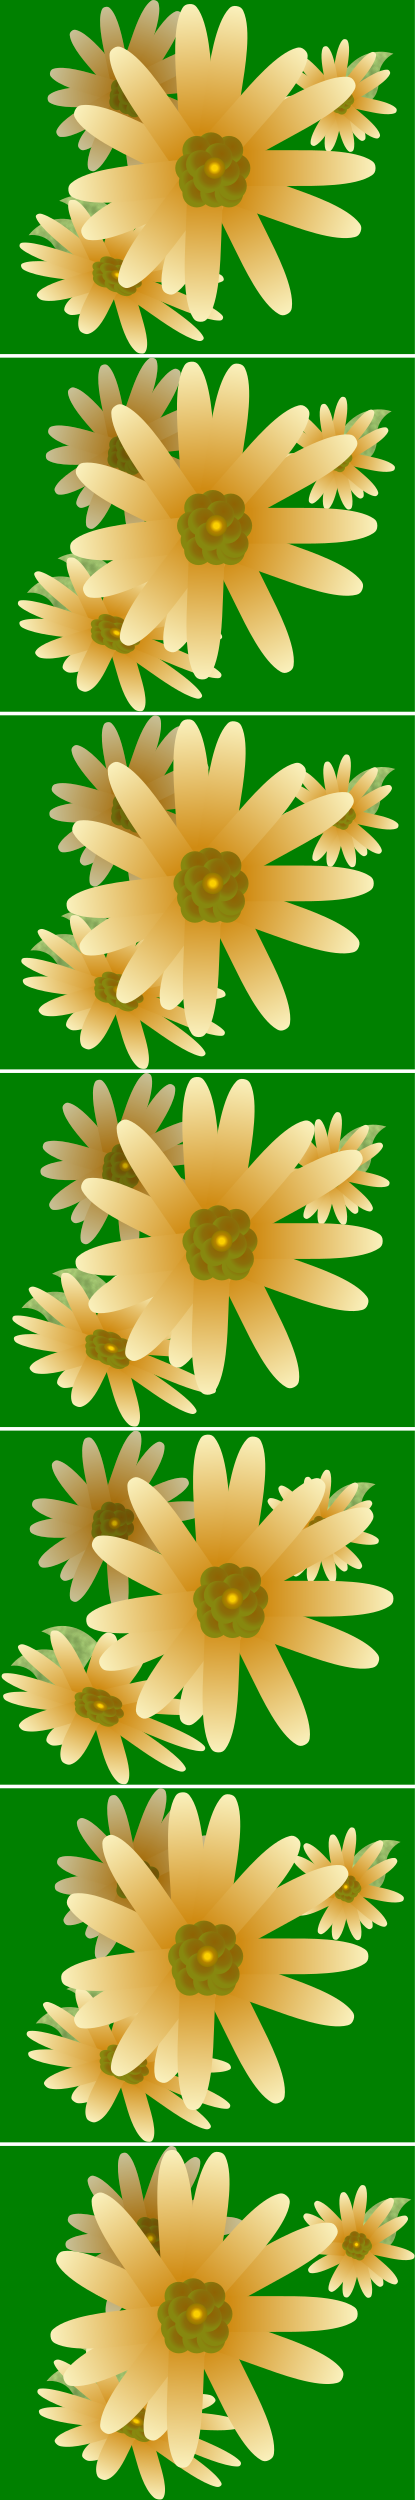
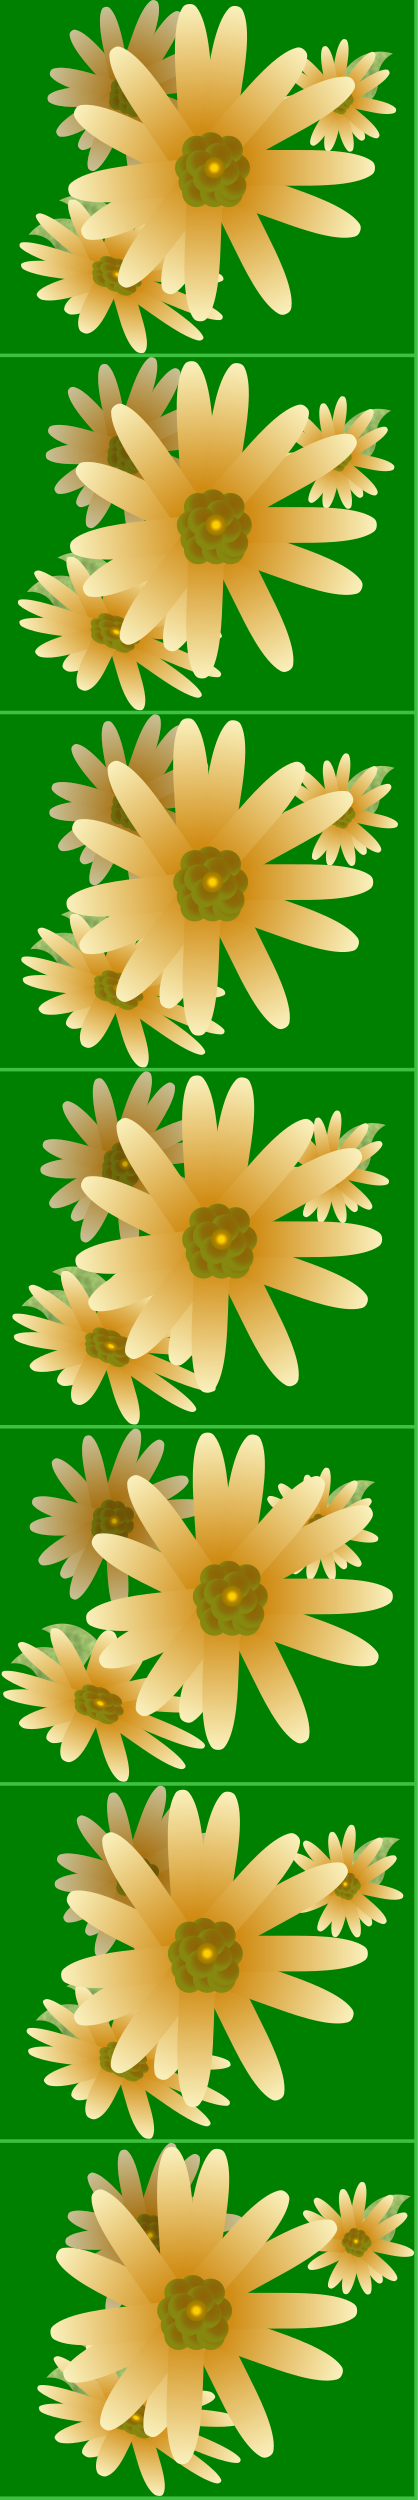
- <svg xmlns="http://www.w3.org/2000/svg" xmlns:xlink="http://www.w3.org/1999/xlink" width="116" height="699" viewBox="0 0 116 699" version="1.1" id="svg2115">
+ <svg xmlns="http://www.w3.org/2000/svg" xmlns:xlink="http://www.w3.org/1999/xlink" width="117" height="700" viewBox="0 0 117 700" version="1.1" id="svg2115">
  <defs id="defs2109">
    <linearGradient id="linearGradient10084">
      <stop style="stop-color:#769d4d;stop-opacity:1;" offset="0" id="stop10080" />
      <stop style="stop-color:#a0c26b;stop-opacity:1" offset="1" id="stop10082" />
    </linearGradient>
    <linearGradient id="linearGradient998">
      <stop style="stop-color:#fbcf00;stop-opacity:1;" offset="0" id="stop994" />
      <stop id="stop1002" offset="0.255" style="stop-color:#fbcf00;stop-opacity:1" />
      <stop style="stop-color:#b48300;stop-opacity:1" offset="0.602" id="stop1004" />
      <stop style="stop-color:#917800;stop-opacity:1" offset="1" id="stop996" />
    </linearGradient>
    <linearGradient id="linearGradient948">
      <stop style="stop-color:#8f6303;stop-opacity:1" offset="0" id="stop944" />
      <stop id="stop952" offset="0.606" style="stop-color:#8a6e0a;stop-opacity:1" />
      <stop style="stop-color:#87880f;stop-opacity:1" offset="1" id="stop946" />
    </linearGradient>
    <linearGradient id="petal_2_mask">
      <stop style="stop-color:#000000;stop-opacity:1" offset="0" id="stop874" />
      <stop id="stop1171" offset="0.3" style="stop-color:#ffffff;stop-opacity:1" />
      <stop id="stop1099" offset="0.912" style="stop-color:#ffffff;stop-opacity:1" />
      <stop style="stop-color:#000000;stop-opacity:1" offset="1" id="stop876" />
    </linearGradient>
    <linearGradient id="petal_2">
      <stop style="stop-color:#f1e195;stop-opacity:1" offset="0" id="stop856" />
      <stop id="stop868" offset="0.205" style="stop-color:#f6f5b4;stop-opacity:1" />
      <stop id="stop864" offset="0.444" style="stop-color:#f0ce70;stop-opacity:1" />
      <stop style="stop-color:#e69c1c;stop-opacity:1" offset="0.667" id="stop866" />
      <stop id="stop870" offset="0.87" style="stop-color:#eeb642;stop-opacity:1" />
      <stop style="stop-color:#fcefa0;stop-opacity:1" offset="1" id="stop858" />
    </linearGradient>
    <linearGradient id="petal_1">
      <stop style="stop-color:#d08b12;stop-opacity:1" offset="0" id="stop844" />
      <stop style="stop-color:#faf1bd;stop-opacity:1" offset="1" id="stop846" />
    </linearGradient>
    <linearGradient xlink:href="#petal_1" id="linearGradient924" gradientUnits="userSpaceOnUse" x1="230" y1="959.52" x2="266" y2="959.52" />
    <linearGradient xlink:href="#petal_2" id="linearGradient926" gradientUnits="userSpaceOnUse" x1="247" y1="954.52" x2="247" y2="957.52" spreadMethod="repeat" />
    <linearGradient xlink:href="#petal_2_mask" id="linearGradient1428" gradientUnits="userSpaceOnUse" x1="230" y1="959.52" x2="260" y2="959.52" />
    <mask maskUnits="userSpaceOnUse" id="mask1434">
      <path style="color:#000000;clip-rule:nonzero;display:inline;overflow:visible;visibility:visible;opacity:1;isolation:auto;mix-blend-mode:normal;color-interpolation:sRGB;color-interpolation-filters:linearRGB;solid-color:#000000;solid-opacity:1;vector-effect:none;fill:url(#linearGradient1428);fill-opacity:1;fill-rule:evenodd;stroke:none;stroke-width:0.05;stroke-linecap:square;stroke-linejoin:miter;stroke-miterlimit:4;stroke-dasharray:none;stroke-dashoffset:0;stroke-opacity:1;color-rendering:auto;image-rendering:auto;shape-rendering:auto;text-rendering:auto;enable-background:accumulate" d="m 226,954.522 v 5 5 h 17 c 6,-8e-4 17.308,0.192 22,-3 0.647,-0.44 1,-1 1,-2 0,-1 -0.353,-1.56 -1,-2 -4.692,-3.192 -16,-3 -22,-3 z" id="path1436" />
    </mask>
    <filter style="color-interpolation-filters:sRGB" id="filter10104" x="0" y="0" width="1" height="1">
      <feTurbulence type="fractalNoise" numOctaves="5" baseFrequency="0.5" seed="0" result="result0" id="feTurbulence10092" />
      <feConvolveMatrix kernelMatrix="-2 0 -2 0 -10 0 -2 0 -2 " order="3 3" result="result5" id="feConvolveMatrix10094" />
      <feColorMatrix result="result4" values="0" type="saturate" in="result5" id="feColorMatrix10096" />
      <feComposite in2="result4" in="SourceGraphic" operator="arithmetic" k1="1.5" k2="0.5" k3="0.5" result="result2" id="feComposite10098" k4="0" />
      <feBlend result="result6" in2="result4" mode="normal" id="feBlend10100" />
      <feComposite in2="SourceGraphic" in="result6" operator="in" result="result3" id="feComposite10102" />
    </filter>
    <clipPath clipPathUnits="userSpaceOnUse" id="clipPath10108">
      <use x="0" y="0" xlink:href="#path10078" id="use10110" width="100%" height="100%" />
    </clipPath>
    <radialGradient xlink:href="#linearGradient948" id="radialGradient1045" gradientUnits="userSpaceOnUse" cx="229" cy="958.52" fx="229" fy="958.52" r="4" />
    <radialGradient xlink:href="#linearGradient998" id="radialGradient1047" gradientUnits="userSpaceOnUse" gradientTransform="matrix(1.274304,0,0,1.274304,-59.62128,-264.4747)" cx="221" cy="960.52" fx="221" fy="960.52" r="2.354" />
    <radialGradient xlink:href="#linearGradient10084" id="radialGradient1049" gradientUnits="userSpaceOnUse" gradientTransform="matrix(1,0,0,0.9695863,0,28.41395)" cx="266" cy="934.528" fx="266" fy="934.528" r="7.5" />
  </defs>
  <g id="layer1" style="display:inline" transform="translate(0,-1122.52)">
+     <rect style="font-variation-settings:normal;display:inline;vector-effect:none;fill:#40c040;fill-opacity:1;stroke:none;stroke-width:10.693;stroke-linecap:butt;stroke-linejoin:miter;stroke-miterlimit:4;stroke-dasharray:none;stroke-dashoffset:0;stroke-opacity:1;-inkscape-stroke:none;paint-order:markers stroke fill;stop-color:#000000" id="rect572" width="117" height="700" x="0" y="1122.52" />
    <g transform="translate(0,70.15752)" style="display:inline;opacity:1" id="g4760">
      <ellipse ry="3.5" rx="3.203" cy="1036.362" cx="-6.703" id="path3782" style="display:inline;fill:#c99379;fill-opacity:1;stroke:none" />
      <circle r="15" cy="1036.362" cx="-16" id="path3770" style="display:inline;fill:none;stroke:#00ffff;stroke-width:2;stroke-miterlimit:4;stroke-dasharray:none;stroke-opacity:1" />
      <circle r="9.5" cy="1036.362" cx="-18" id="path3780" style="display:inline;fill:#d5b284;fill-opacity:1;stroke:none" />
      <path id="path3824" d="m -12,1034.862 v -6 h 2 v 6 z" style="display:inline;fill:#000000;fill-opacity:1;stroke:none" />
      <path id="path3824-4" d="m -12,1043.862 v -6 h 2 v 6 z" style="display:inline;fill:#000000;fill-opacity:1;stroke:none" />
    </g>
    <rect style="color:#000000;clip-rule:nonzero;display:inline;overflow:visible;visibility:visible;opacity:1;isolation:auto;mix-blend-mode:normal;color-interpolation:sRGB;color-interpolation-filters:linearRGB;solid-color:#000000;solid-opacity:1;vector-effect:none;fill:#008000;fill-opacity:1;fill-rule:evenodd;stroke:none;stroke-width:0.052;stroke-linecap:square;stroke-linejoin:miter;stroke-miterlimit:4;stroke-dasharray:none;stroke-dashoffset:0;stroke-opacity:1;color-rendering:auto;image-rendering:auto;shape-rendering:auto;text-rendering:auto;enable-background:accumulate" id="rect10132" width="116" height="99" x="0" y="1122.52" />
    <text xml:space="preserve" style="font-style:normal;font-weight:normal;font-size:54.326px;line-height:67.908px;font-family:sans-serif;letter-spacing:0px;word-spacing:0px;fill:#000000;fill-opacity:1;stroke:none;stroke-width:2.716px;stroke-linecap:butt;stroke-linejoin:miter;stroke-opacity:1" x="-125.332" y="1174.414" id="text933">
      <tspan id="tspan931" x="-125.332" y="1174.414" style="stroke-width:2.716px">L L</tspan>
      <tspan x="-125.332" y="1242.322" id="tspan935" style="stroke-width:2.716px">R</tspan>
      <tspan x="-125.332" y="1310.23" id="tspan937" style="stroke-width:2.716px">L</tspan>
    </text>
    <use x="0" y="0" xlink:href="#rect10132" id="use943" transform="translate(0,100)" width="100%" height="100%" />
    <use x="0" y="0" xlink:href="#rect10132" id="use959" transform="translate(0,200)" width="100%" height="100%" />
    <use x="0" y="0" xlink:href="#rect10132" id="use981" transform="translate(0,300)" width="100%" height="100%" />
    <use x="0" y="0" xlink:href="#rect10132" id="use997" transform="translate(0,400)" width="100%" height="100%" />
    <use x="0" y="0" xlink:href="#rect10132" id="use1013" transform="translate(0,500)" width="100%" height="100%" />
    <use x="0" y="0" xlink:href="#rect10132" id="use1029" transform="translate(0,600)" width="100%" height="100%" />
  </g>
  <g id="layer2" style="display:inline;opacity:1" transform="translate(0,-1122.52)">
    <use x="0" y="0" xlink:href="#g10114" id="use10118" width="100%" height="100%" transform="matrix(-0.8204289,0.5717486,0.5717486,0.8204289,-552.1276,192.1414)" />
    <use x="0" y="0" xlink:href="#g10114" id="use10116" width="100%" height="100%" transform="matrix(-0.9776275,0.2103438,0.2103438,0.9776275,-115.1819,43.46516)" />
    <g id="g10114" transform="translate(-161.9997,209.9999)">
      <path id="path10078" d="m 257,934.52 c 3.904,-7.105 10.093,-8.506 15,-7 -2,1 -4,3.313 -4,6 0,3 -0.232,6.706 -4,8 z" style="color:#000000;clip-rule:nonzero;display:inline;overflow:visible;visibility:visible;opacity:1;isolation:auto;mix-blend-mode:normal;color-interpolation:sRGB;color-interpolation-filters:linearRGB;solid-color:#000000;solid-opacity:1;vector-effect:none;fill:url(#radialGradient1049);fill-opacity:1;fill-rule:evenodd;stroke:none;stroke-width:0.05;stroke-linecap:square;stroke-linejoin:miter;stroke-miterlimit:4;stroke-dasharray:none;stroke-dashoffset:0;stroke-opacity:1;color-rendering:auto;image-rendering:auto;shape-rendering:auto;text-rendering:auto;enable-background:accumulate" />
      <use clip-path="url(#clipPath10108)" style="opacity:0.3;filter:url(#filter10104)" height="100%" width="100%" id="use10090" xlink:href="#path10078" y="0" x="0" />
    </g>
    <use x="0" y="0" xlink:href="#g1467" id="use10076" width="100%" height="100%" transform="matrix(0.2252669,-0.28549,0.28549,0.2252669,-252.7298,903.7664)" />
    <use x="0" y="0" xlink:href="#g1467" id="use1469" transform="matrix(0.6496604,0.2694715,-0.1668353,0.4022181,189.2152,712.9148)" width="100%" height="100%" />
    <g id="g900" transform="translate(-291,103)">
      <path id="path839" d="m 226,954.522 v 5 5 l 17,-0.002 c 6,-7.8e-4 17.308,0.192 22,-3 0.647,-0.44 1,-1 1,-2 0,-1 -0.353,-1.56 -1,-2 -4.692,-3.192 -16,-3 -22,-3 z" style="color:#000000;clip-rule:nonzero;display:inline;overflow:visible;visibility:visible;opacity:1;isolation:auto;mix-blend-mode:normal;color-interpolation:sRGB;color-interpolation-filters:linearRGB;solid-color:#000000;solid-opacity:1;vector-effect:none;fill:url(#linearGradient924);fill-opacity:1;fill-rule:evenodd;stroke:none;stroke-width:0.05;stroke-linecap:square;stroke-linejoin:miter;stroke-miterlimit:4;stroke-dasharray:none;stroke-dashoffset:0;stroke-opacity:1;color-rendering:auto;image-rendering:auto;shape-rendering:auto;text-rendering:auto;enable-background:accumulate" />
      <path mask="url(#mask1434)" style="color:#000000;clip-rule:nonzero;display:inline;overflow:visible;visibility:visible;opacity:0.478;isolation:auto;mix-blend-mode:normal;color-interpolation:sRGB;color-interpolation-filters:linearRGB;solid-color:#000000;solid-opacity:1;vector-effect:none;fill:url(#linearGradient926);fill-opacity:1;fill-rule:evenodd;stroke:none;stroke-width:0.05;stroke-linecap:square;stroke-linejoin:miter;stroke-miterlimit:4;stroke-dasharray:none;stroke-dashoffset:0;stroke-opacity:1;color-rendering:auto;image-rendering:auto;shape-rendering:auto;text-rendering:auto;enable-background:accumulate" d="m 226,954.522 v 5 5 l 17,-0.002 c 6,-7.8e-4 17.308,0.192 22,-3 0.647,-0.44 1,-1 1,-2 0,-1 -0.353,-1.56 -1,-2 -4.692,-3.192 -16,-3 -22,-3 z" id="path852" />
    </g>
    <g id="g941" transform="translate(5)">
      <use transform="matrix(0.5284648,0.2212967,-0.2212967,0.5284648,259.127,517.1039)" height="100%" width="100%" id="use9743" xlink:href="#g1467" y="0" x="0" />
      <path id="path10234" d="m 38.067,1122.539 c -0.349,-0.042 -0.625,0.057 -0.895,0.258 -2.606,1.944 -4.616,8.102 -5.738,11.352 l -1.266,3.666 -0.213,-1.025 c -0.697,-3.366 -1.901,-9.734 -4.236,-11.996 -0.322,-0.312 -0.677,-0.444 -1.238,-0.328 -0.561,0.116 -0.834,0.379 -1.006,0.793 -1.197,2.884 0.055,8.772 0.773,12.221 -0.158,-0.178 -0.272,-0.315 -0.438,-0.498 -2.275,-2.525 -5.214,-5.466 -7.572,-6.084 -0.434,-0.114 -0.809,-0.056 -1.24,0.32 -0.432,0.377 -0.54,0.74 -0.486,1.185 0.389,3.228 4.729,8.038 6.988,10.629 l 0.361,0.414 c -3.402,-0.989 -9.036,-2.627 -11.961,-1.67 -0.426,0.139 -0.71,0.391 -0.869,0.942 -0.159,0.55 -0.054,0.914 0.232,1.26 1.032,1.245 3.101,2.289 5.324,3.143 -2.305,0.333 -4.491,0.879 -5.75,1.84 -0.356,0.272 -0.541,0.604 -0.51,1.176 0.031,0.572 0.249,0.882 0.633,1.113 2.052,1.239 6.101,1.309 9.465,1.188 -2.937,1.778 -6.469,4.157 -7.533,6.402 -0.192,0.405 -0.204,0.783 0.086,1.277 0.29,0.494 0.627,0.669 1.074,0.699 0.203,0.014 0.415,0.013 0.635,0 0.219,-0.013 0.446,-0.039 0.68,-0.076 1.79,-0.287 3.96,-1.251 5.988,-2.311 -0.129,0.161 -0.27,0.321 -0.393,0.482 -1.051,1.377 -1.861,2.75 -2.102,3.945 -0.088,0.44 -0.008,0.811 0.393,1.221 0.401,0.409 0.77,0.497 1.211,0.418 0.642,-0.115 1.34,-0.399 2.062,-0.789 -0.711,2.054 -1.187,4.072 -0.947,5.539 0.072,0.442 0.279,0.761 0.799,1.002 0.519,0.242 0.894,0.194 1.279,-0.035 0.349,-0.208 0.695,-0.485 1.037,-0.812 0.171,-0.164 0.341,-0.339 0.51,-0.527 0.168,-0.188 0.336,-0.39 0.502,-0.6 0.331,-0.419 0.655,-0.876 0.971,-1.359 0.316,-0.483 0.623,-0.992 0.92,-1.512 0.297,-0.519 0.583,-1.05 0.857,-1.578 0.822,-1.585 1.533,-3.147 2.076,-4.316 v 0 l 1.174,-2.522 0.285,4.545 c 0.135,2.144 0.302,5.478 0.895,8.303 0.119,0.565 0.254,1.108 0.41,1.619 0,0 0,0 0,0 0.312,1.022 0.703,1.907 1.201,2.549 0.275,0.354 0.608,0.536 1.18,0.5 0.572,-0.036 0.879,-0.259 1.107,-0.645 1.656,-2.797 1.141,-9.257 0.926,-12.688 l -0.215,-3.394 2.52,2.297 c 2.54,2.317 7.253,6.766 10.471,7.226 0.444,0.064 0.809,-0.038 1.195,-0.461 0.386,-0.423 0.453,-0.796 0.35,-1.232 -0.753,-3.163 -5.615,-7.449 -8.154,-9.766 l -0.354,-0.322 1.021,0.428 c 3.171,1.327 9.103,3.932 12.289,3.283 0.439,-0.089 0.751,-0.307 0.973,-0.836 0.221,-0.528 0.159,-0.903 -0.086,-1.279 -1.773,-2.725 -7.792,-5.125 -10.963,-6.453 l -4.016,-1.684 4.488,-0.473 c 3.419,-0.361 9.874,-0.931 12.355,-3.031 0.342,-0.29 0.509,-0.63 0.449,-1.199 -0.06,-0.57 -0.294,-0.868 -0.689,-1.08 -2.149,-1.153 -6.304,-0.997 -9.689,-0.695 -0.423,0.038 -0.74,0.075 -1.133,0.115 2.553,-1.4 5.118,-3.088 6.102,-4.809 0.222,-0.389 0.263,-0.766 0.012,-1.281 -0.251,-0.515 -0.574,-0.713 -1.018,-0.777 -2.965,-0.427 -8.013,1.999 -11.219,3.568 l 0.447,-0.729 c 1.801,-2.928 5.291,-8.387 5.143,-11.635 -0.02,-0.448 -0.188,-0.788 -0.676,-1.088 -0.488,-0.3 -0.868,-0.297 -1.277,-0.113 -1.999,0.897 -4.139,3.717 -5.881,6.359 0.938,-3.018 1.756,-6.452 1.184,-8.562 -0.117,-0.433 -0.353,-0.729 -0.895,-0.916 -0.135,-0.047 -0.261,-0.076 -0.377,-0.09 z" style="color:#000000;clip-rule:nonzero;display:inline;overflow:visible;visibility:visible;opacity:0.2;isolation:auto;mix-blend-mode:normal;color-interpolation:sRGB;color-interpolation-filters:linearRGB;solid-color:#000000;solid-opacity:1;vector-effect:none;fill:#000000;fill-opacity:1;fill-rule:evenodd;stroke:none;stroke-width:0.029;stroke-linecap:square;stroke-linejoin:miter;stroke-miterlimit:4;stroke-dasharray:none;stroke-dashoffset:0;stroke-opacity:1;color-rendering:auto;image-rendering:auto;shape-rendering:auto;text-rendering:auto;enable-background:accumulate" />
    </g>
    <g id="g1467" transform="translate(-161.9997,209.9999)">
      <use height="100%" width="100%" transform="rotate(63.68177,158.654,1246.608)" id="use938" xlink:href="#g900" y="0" x="0" />
      <use height="100%" width="100%" transform="rotate(112.8733,114.3948,1106.142)" id="use934" xlink:href="#g900" y="0" x="0" />
      <use height="100%" width="100%" transform="rotate(-153.8176,65.12861,978.7187)" id="use922" xlink:href="#g900" y="0" x="0" />
      <use height="100%" width="100%" transform="rotate(-93.66637,25.15197,875.556)" id="use918" xlink:href="#g900" y="0" x="0" />
      <use height="100%" width="100%" transform="rotate(-81.11147,14.94328,840.4459)" id="use916" xlink:href="#g900" y="0" x="0" />
      <use height="100%" width="100%" transform="rotate(-28.73882,-130.2873,440.5771)" id="use912" xlink:href="#g900" y="0" x="0" />
      <use height="100%" width="100%" transform="rotate(-48.74289,-39.10408,694.1044)" id="use914" xlink:href="#g900" y="0" x="0" />
      <use height="100%" width="100%" transform="rotate(-124.4055,48.36928,936.6223)" id="use920" xlink:href="#g900" y="0" x="0" />
      <use height="100%" width="100%" transform="rotate(154.1641,89.66527,1044.46)" id="use930" xlink:href="#g900" y="0" x="0" />
      <use height="100%" width="100%" transform="rotate(173.3967,80.85556,1020.115)" id="use928" xlink:href="#g900" y="0" x="0" />
      <use height="100%" width="100%" transform="rotate(126.8772,102.9966,1082.76)" id="use932" xlink:href="#g900" y="0" x="0" />
      <use height="100%" width="100%" transform="rotate(92.20934,125.3588,1149.389)" id="use936" xlink:href="#g900" y="0" x="0" />
      <use height="100%" width="100%" transform="rotate(19.65427,365.0617,1850.73)" id="use940" xlink:href="#g900" y="0" x="0" />
      <use height="100%" width="100%" transform="translate(292,-103.0001)" id="use910" xlink:href="#g900" y="0" x="0" />
      <circle r="4" cy="959.52" cx="228" id="path942" style="color:#000000;clip-rule:nonzero;display:inline;overflow:visible;visibility:visible;opacity:1;isolation:auto;mix-blend-mode:normal;color-interpolation:sRGB;color-interpolation-filters:linearRGB;solid-color:#000000;solid-opacity:1;vector-effect:none;fill:url(#radialGradient1045);fill-opacity:1;fill-rule:evenodd;stroke:none;stroke-width:0.05;stroke-linecap:square;stroke-linejoin:miter;stroke-miterlimit:4;stroke-dasharray:none;stroke-dashoffset:0;stroke-opacity:1;color-rendering:auto;image-rendering:auto;shape-rendering:auto;text-rendering:auto;enable-background:accumulate" />
      <use height="100%" width="100%" transform="translate(-2,-5.000029)" id="use954" xlink:href="#path942" y="0" x="0" />
      <use height="100%" width="100%" transform="translate(-7,-6.000029)" id="use958" xlink:href="#path942" y="0" x="0" />
      <use height="100%" width="100%" transform="translate(-11,-5.000029)" id="use960" xlink:href="#path942" y="0" x="0" />
      <use height="100%" width="100%" transform="translate(-13,-2.9316098e-5)" id="use962" xlink:href="#path942" y="0" x="0" />
      <use height="100%" width="100%" transform="translate(-12,3.999971)" id="use964" xlink:href="#path942" y="0" x="0" />
      <use height="100%" width="100%" transform="translate(-11,6.999971)" id="use966" xlink:href="#path942" y="0" x="0" />
      <use height="100%" width="100%" transform="translate(-6,6.999971)" id="use968" xlink:href="#path942" y="0" x="0" />
      <use height="100%" width="100%" transform="translate(-2,6.999971)" id="use970" xlink:href="#path942" y="0" x="0" />
      <use height="100%" width="100%" transform="translate(-1,4.999971)" id="use972" xlink:href="#path942" y="0" x="0" />
      <use height="100%" width="100%" transform="translate(-3,0.9999707)" id="use974" xlink:href="#path942" y="0" x="0" />
      <use height="100%" width="100%" transform="translate(-5,-3.000029)" id="use976" xlink:href="#path942" y="0" x="0" />
      <use height="100%" width="100%" transform="translate(-10,-1.000029)" id="use978" xlink:href="#path942" y="0" x="0" />
      <use height="100%" width="100%" transform="translate(-8,2.999971)" id="use980" xlink:href="#path942" y="0" x="0" />
      <circle r="3" cy="959.52" cx="222" id="path982" style="color:#000000;clip-rule:nonzero;display:inline;overflow:visible;visibility:visible;opacity:1;isolation:auto;mix-blend-mode:normal;color-interpolation:sRGB;color-interpolation-filters:linearRGB;solid-color:#000000;solid-opacity:1;vector-effect:none;fill:url(#radialGradient1047);fill-opacity:1;fill-rule:evenodd;stroke:none;stroke-width:0.064;stroke-linecap:square;stroke-linejoin:miter;stroke-miterlimit:4;stroke-dasharray:none;stroke-dashoffset:0;stroke-opacity:1;color-rendering:auto;image-rendering:auto;shape-rendering:auto;text-rendering:auto;enable-background:accumulate" />
    </g>
    <use x="0" y="0" xlink:href="#use10118" id="use945" transform="translate(-0.4539999,100)" width="100%" height="100%" />
    <use x="0" y="0" xlink:href="#use10116" id="use947" transform="translate(-0.4539999,100)" width="100%" height="100%" />
    <use x="0" y="0" xlink:href="#g10114" id="use949" transform="translate(-0.4997206,100)" width="100%" height="100%" />
    <use x="0" y="0" xlink:href="#use10076" id="use951" transform="translate(-0.4997206,100)" width="100%" height="100%" />
    <use x="0" y="0" xlink:href="#use1469" id="use953" transform="translate(-0.4539999,100)" width="100%" height="100%" />
    <use x="0" y="0" xlink:href="#g941" id="use955" transform="translate(-0.4999997,100)" width="100%" height="100%" />
    <use x="0" y="0" xlink:href="#g1467" id="use957" transform="translate(0.5000368,100)" width="100%" height="100%" />
    <use x="0" y="0" xlink:href="#use10118" id="use961" transform="translate(0.5000001,200)" width="100%" height="100%" />
    <use x="0" y="0" xlink:href="#use10116" id="use963" transform="translate(0.5000001,200)" width="100%" height="100%" />
    <use x="0" y="0" xlink:href="#g10114" id="use965" transform="translate(0.5002794,200)" width="100%" height="100%" />
    <use x="0" y="0" xlink:href="#use10076" id="use967" transform="translate(0.5002794,200)" width="100%" height="100%" />
    <use x="0" y="0" xlink:href="#use1469" id="use969" transform="translate(0.5000001,200)" width="100%" height="100%" />
    <use x="0" y="0" xlink:href="#g941" id="use971" transform="translate(0.5000003,200)" width="100%" height="100%" />
    <use x="0" y="0" xlink:href="#g1467" id="use973" transform="translate(-0.4999632,200)" width="100%" height="100%" />
    <use x="0" y="0" xlink:href="#use10118" id="use983" transform="translate(-2,300)" width="100%" height="100%" />
    <use x="0" y="0" xlink:href="#use10116" id="use985" transform="translate(-2,300)" width="100%" height="100%" />
    <use x="0" y="0" xlink:href="#g10114" id="use987" transform="translate(-2,300)" width="100%" height="100%" />
    <use x="0" y="0" xlink:href="#use10076" id="use989" transform="translate(-2,300)" width="100%" height="100%" />
    <use x="0" y="0" xlink:href="#use1469" id="use991" transform="translate(-2,300)" width="100%" height="100%" />
    <use x="0" y="0" xlink:href="#g941" id="use993" transform="translate(-2,300)" width="100%" height="100%" />
    <use x="0" y="0" xlink:href="#g1467" id="use995" transform="translate(2.000037,300)" width="100%" height="100%" />
    <use x="0" y="0" xlink:href="#use10118" id="use999" transform="translate(-5,400)" width="100%" height="100%" />
    <use x="0" y="0" xlink:href="#use10116" id="use1001" transform="translate(-5,400)" width="100%" height="100%" />
    <use x="0" y="0" xlink:href="#g10114" id="use1003" transform="translate(-5,400)" width="100%" height="100%" />
    <use x="0" y="0" xlink:href="#use10076" id="use1005" transform="translate(-5,400)" width="100%" height="100%" />
    <use x="0" y="0" xlink:href="#use1469" id="use1007" transform="translate(-5,400)" width="100%" height="100%" />
    <use x="0" y="0" xlink:href="#g941" id="use1009" transform="translate(-5,400)" width="100%" height="100%" />
    <use x="0" y="0" xlink:href="#g1467" id="use1011" transform="translate(5.000037,400)" width="100%" height="100%" />
    <use x="0" y="0" xlink:href="#use10118" id="use1015" transform="translate(2,500)" width="100%" height="100%" />
    <use x="0" y="0" xlink:href="#use10116" id="use1017" transform="translate(2,500)" width="100%" height="100%" />
    <use x="0" y="0" xlink:href="#g10114" id="use1019" transform="translate(2,500)" width="100%" height="100%" />
    <use x="0" y="0" xlink:href="#use10076" id="use1021" transform="translate(2,500)" width="100%" height="100%" />
    <use x="0" y="0" xlink:href="#use1469" id="use1023" transform="translate(2,500)" width="100%" height="100%" />
    <use x="0" y="0" xlink:href="#g941" id="use1025" transform="translate(2,500)" width="100%" height="100%" />
    <use x="0" y="0" xlink:href="#g1467" id="use1027" transform="translate(-1.999963,500)" width="100%" height="100%" />
    <use x="0" y="0" xlink:href="#use10118" id="use1031" transform="translate(5,600)" width="100%" height="100%" />
    <use x="0" y="0" xlink:href="#use10116" id="use1033" transform="translate(5,600)" width="100%" height="100%" />
    <use x="0" y="0" xlink:href="#g10114" id="use1035" transform="translate(5,600)" width="100%" height="100%" />
    <use x="0" y="0" xlink:href="#use10076" id="use1037" transform="translate(5,600)" width="100%" height="100%" />
    <use x="0" y="0" xlink:href="#use1469" id="use1039" transform="translate(5,600)" width="100%" height="100%" />
    <use x="0" y="0" xlink:href="#g941" id="use1041" transform="translate(5,600)" width="100%" height="100%" />
    <use x="0" y="0" xlink:href="#g1467" id="use1043" transform="translate(-4.999963,600)" width="100%" height="100%" />
  </g>
</svg>
